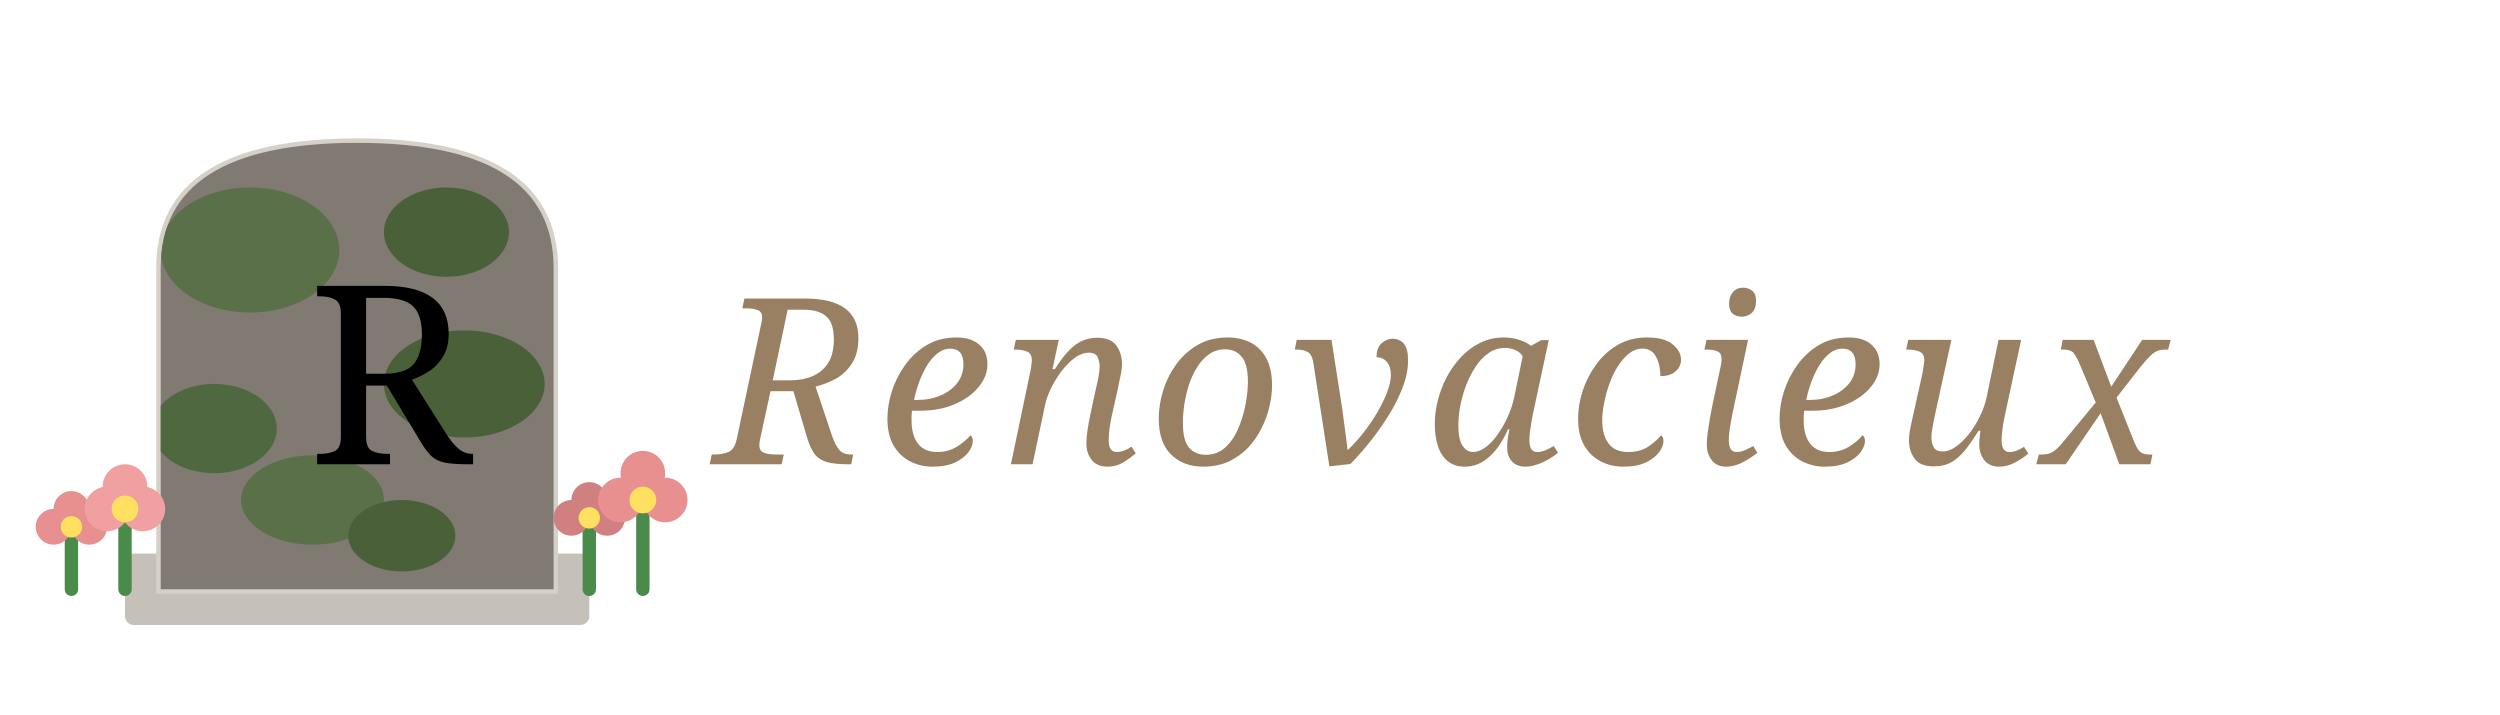
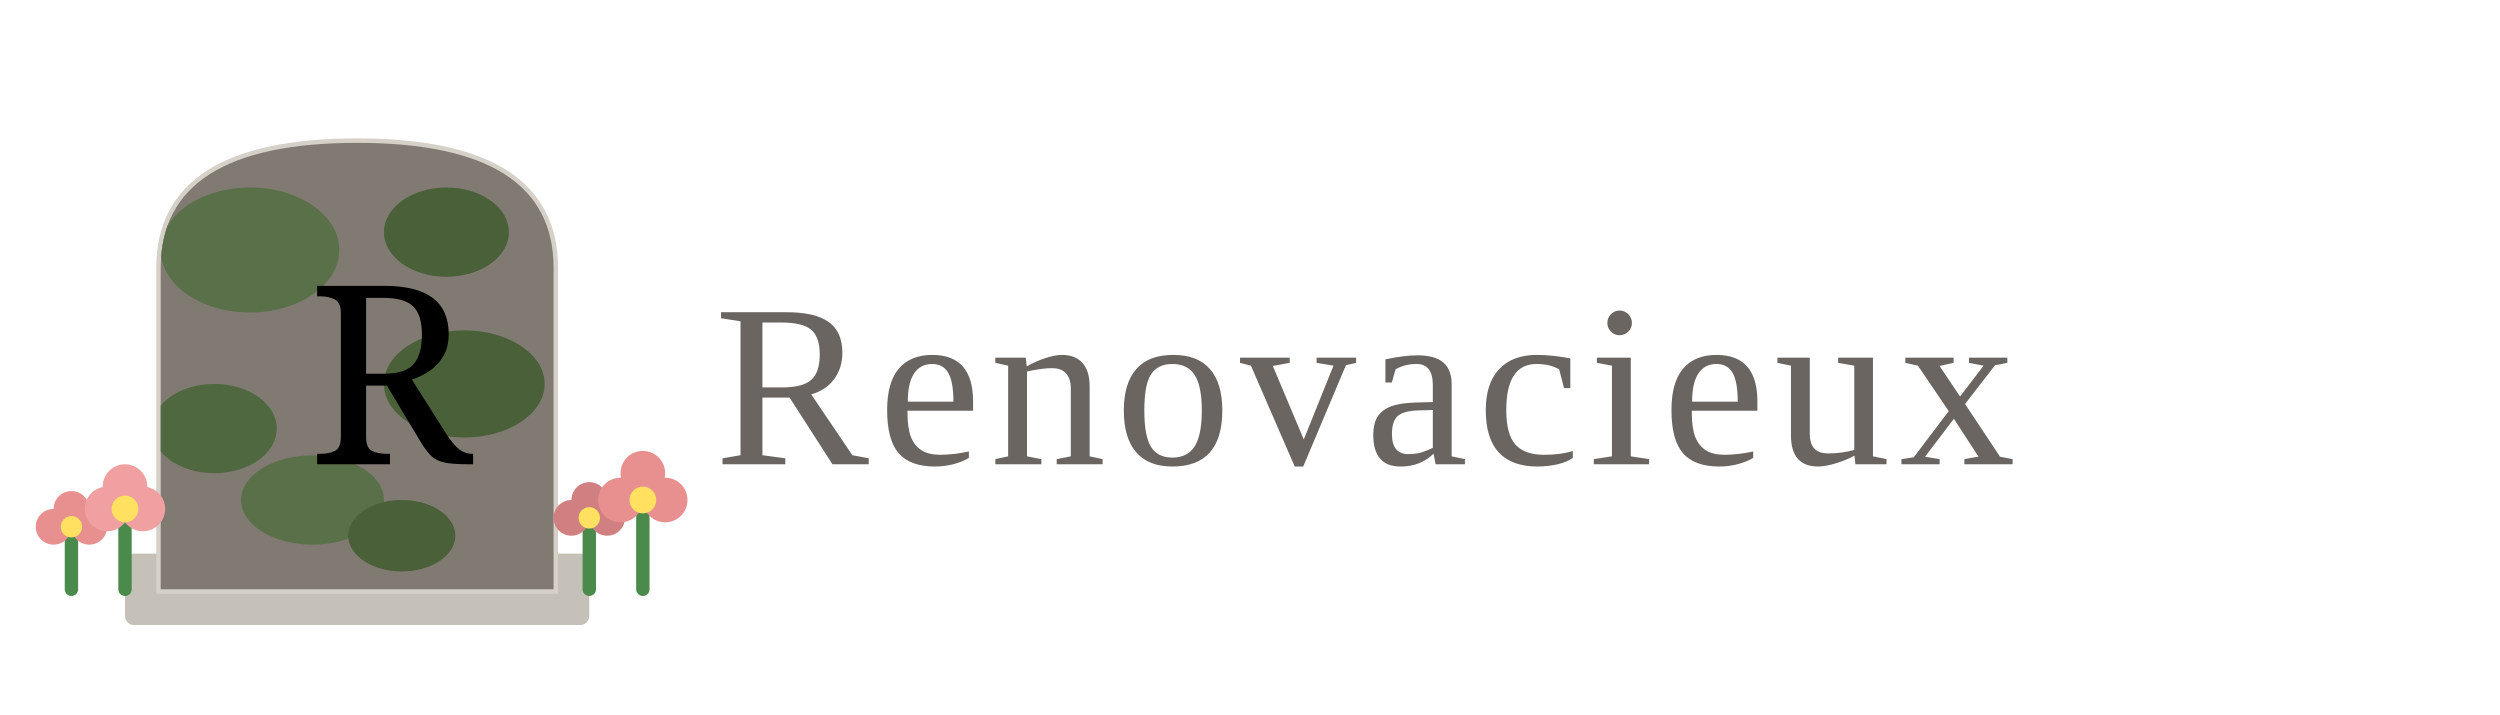
<svg xmlns="http://www.w3.org/2000/svg" viewBox="0 0 280 80">
  <defs>
    <clipPath id="tombClip">
      <path d="M8 58 L8 22 Q8 8 30 8 Q52 8 52 22 L52 58 Z" />
    </clipPath>
    <linearGradient id="shine" x1="0%" y1="0%" x2="100%" y2="0%">
      <stop offset="0%" style="stop-color:rgba(255,255,255,0);" />
      <stop offset="50%" style="stop-color:rgba(255,255,255,0.95);" />
      <stop offset="100%" style="stop-color:rgba(255,255,255,0);" />
    </linearGradient>
    <clipPath id="textClip">
-       <text x="80" y="52" font-family="'Libre Baskerville', Georgia, serif" font-size="26" font-weight="400" font-style="italic" letter-spacing="1">Renovacieux</text>
+       <text x="80" y="52" font-family="Georgia, 'Times New Roman', serif" font-size="26" font-weight="400" letter-spacing="1">Renovacieux</text>
    </clipPath>
  </defs>
  <g transform="translate(10, 8)">
    <rect x="4" y="54" width="52" height="8" rx="1" fill="#C5C0B8" />
    <path d="M8 58 L8 22 Q8 8 30 8 Q52 8 52 22 L52 58 Z" fill="#E8E4DD" stroke="#D5D0C8" stroke-width="1" />
    <g clip-path="url(#tombClip)">
      <rect x="8" y="8" width="44" height="52" fill="#807A72">
        <animate attributeName="opacity" values="0;0;0.7;1;1;1;1;1;0;0" keyTimes="0;0.10;0.18;0.24;0.40;0.50;0.52;0.70;0.72;1" dur="16s" repeatCount="indefinite" />
      </rect>
      <g>
        <animate attributeName="opacity" values="0;0;0;0.7;1;1;1;1;0;0" keyTimes="0;0.22;0.30;0.36;0.42;0.50;0.52;0.70;0.72;1" dur="16s" repeatCount="indefinite" />
        <ellipse cx="18" cy="20" rx="10" ry="7" fill="#5A7048" />
        <ellipse cx="42" cy="35" rx="9" ry="6" fill="#4A6038" />
        <ellipse cx="25" cy="48" rx="8" ry="5" fill="#5A7048" />
        <ellipse cx="40" cy="18" rx="7" ry="5" fill="#4A6038" />
        <ellipse cx="14" cy="40" rx="7" ry="5" fill="#506840" />
        <ellipse cx="35" cy="52" rx="6" ry="4" fill="#4A6038" />
      </g>
    </g>
    <g clip-path="url(#tombClip)">
      <circle cx="20" cy="22" r="0" fill="#E8E4DD">
        <animate attributeName="r" values="0;0;0;14;16;16;0" keyTimes="0;0.52;0.55;0.58;0.72;0.73;1" dur="16s" repeatCount="indefinite" />
      </circle>
      <circle cx="40" cy="26" r="0" fill="#E8E4DD">
        <animate attributeName="r" values="0;0;0;0;14;16;0" keyTimes="0;0.52;0.58;0.60;0.65;0.73;1" dur="16s" repeatCount="indefinite" />
      </circle>
      <circle cx="30" cy="38" r="0" fill="#E8E4DD">
        <animate attributeName="r" values="0;0;0;0;0;14;0" keyTimes="0;0.52;0.62;0.64;0.66;0.73;1" dur="16s" repeatCount="indefinite" />
      </circle>
      <circle cx="16" cy="48" r="0" fill="#E8E4DD">
        <animate attributeName="r" values="0;0;0;0;0;12;0" keyTimes="0;0.52;0.66;0.68;0.69;0.73;1" dur="16s" repeatCount="indefinite" />
      </circle>
      <circle cx="44" cy="50" r="0" fill="#E8E4DD">
        <animate attributeName="r" values="0;0;0;0;0;10;0" keyTimes="0;0.52;0.68;0.70;0.71;0.73;1" dur="16s" repeatCount="indefinite" />
      </circle>
      <rect x="8" y="8" width="44" height="52" fill="#E8E4DD" opacity="0">
        <animate attributeName="opacity" values="0;0;0;1;1;0" keyTimes="0;0.70;0.72;0.73;0.75;1" dur="16s" repeatCount="indefinite" />
      </rect>
    </g>
    <g opacity="0">
      <animate attributeName="opacity" values="0;0;1;1;0;0" keyTimes="0;0.10;0.12;0.20;0.22;1" dur="16s" repeatCount="indefinite" />
      <line x1="15" y1="-5" x2="15" y2="2" stroke="#7AC0E0" stroke-width="2" stroke-linecap="round">
        <animate attributeName="y1" values="-5;65" dur="0.5s" repeatCount="indefinite" />
        <animate attributeName="y2" values="2;72" dur="0.5s" repeatCount="indefinite" />
      </line>
      <line x1="30" y1="-12" x2="30" y2="-5" stroke="#7AC0E0" stroke-width="2" stroke-linecap="round">
        <animate attributeName="y1" values="-12;58" dur="0.45s" repeatCount="indefinite" />
        <animate attributeName="y2" values="-5;65" dur="0.45s" repeatCount="indefinite" />
      </line>
      <line x1="45" y1="-8" x2="45" y2="-1" stroke="#7AC0E0" stroke-width="2" stroke-linecap="round">
        <animate attributeName="y1" values="-8;62" dur="0.52s" repeatCount="indefinite" />
        <animate attributeName="y2" values="-1;69" dur="0.52s" repeatCount="indefinite" />
      </line>
      <line x1="22" y1="-15" x2="22" y2="-8" stroke="#7AC0E0" stroke-width="2" stroke-linecap="round">
        <animate attributeName="y1" values="-15;55" dur="0.48s" repeatCount="indefinite" />
        <animate attributeName="y2" values="-8;62" dur="0.48s" repeatCount="indefinite" />
      </line>
    </g>
    <text x="30" y="44" text-anchor="middle" font-family="Georgia, serif" font-size="28" font-weight="400">
      <animate attributeName="fill" values="#5A554A;#5A554A;#7A756A;#7A756A;#5A554A;#4A4538;#4A4538;#5A554A" keyTimes="0;0.10;0.30;0.50;0.68;0.76;0.92;1" dur="16s" repeatCount="indefinite" />
      R
    </text>
    <g opacity="0">
      <animate attributeName="opacity" values="0;0;1;1;0;0" keyTimes="0;0.51;0.52;0.71;0.72;1" dur="16s" repeatCount="indefinite" />
      <g>
        <animateTransform attributeName="transform" type="translate" values="20,22; 20,22; 40,26; 40,26; 30,38; 30,38; 16,48; 16,48; 44,50; 44,50; 20,22" keyTimes="0; 0.15; 0.20; 0.35; 0.40; 0.55; 0.60; 0.75; 0.80; 0.95; 1" dur="3.2s" repeatCount="indefinite" />
        <g>
          <animateTransform attributeName="transform" type="translate" values="0,0; 3,1; -2,3; 2,-1; -2,2; 0,0" dur="0.25s" repeatCount="indefinite" additive="sum" />
        </g>
        <rect x="-8" y="-6" width="16" height="12" rx="3" fill="#F5E060" stroke="#D5C040" stroke-width="1.5" />
        <circle cx="-4" cy="-2" r="2" fill="#D0B030" />
        <circle cx="3" cy="1" r="1.5" fill="#D0B030" />
        <circle cx="-2" cy="3" r="1.5" fill="#D0B030" />
        <g opacity="0.7">
          <circle cx="-12" cy="-2" r="2.5" fill="#E8F8FF" stroke="#B0E0F0" stroke-width="0.5">
            <animate attributeName="cy" values="-2;-10;-2" dur="0.7s" repeatCount="indefinite" />
            <animate attributeName="opacity" values="0.7;0.2;0.7" dur="0.7s" repeatCount="indefinite" />
          </circle>
          <circle cx="12" cy="0" r="2" fill="#E8F8FF" stroke="#B0E0F0" stroke-width="0.5">
            <animate attributeName="cy" values="0;-7;0" dur="0.5s" repeatCount="indefinite" />
          </circle>
          <circle cx="0" cy="-10" r="1.5" fill="#E8F8FF" stroke="#B0E0F0" stroke-width="0.5">
            <animate attributeName="cy" values="-10;-16;-10" dur="0.6s" repeatCount="indefinite" />
          </circle>
        </g>
      </g>
    </g>
    <rect x="-20" y="5" width="30" height="55" fill="url(#shine)" clip-path="url(#tombClip)" opacity="0">
      <animate attributeName="opacity" values="0;0;1;1;0;0" keyTimes="0;0.76;0.78;0.86;0.88;1" dur="16s" repeatCount="indefinite" />
      <animate attributeName="x" values="-20;-20;-20;60;60;-20" keyTimes="0;0.76;0.78;0.88;0.90;1" dur="16s" repeatCount="indefinite" />
    </rect>
    <g opacity="0">
      <animate attributeName="opacity" values="0;0;1;1;0;0" keyTimes="0;0.86;0.88;0.95;0.97;1" dur="16s" repeatCount="indefinite" />
      <circle cx="16" cy="18" r="3" fill="#FFD700" />
      <circle cx="44" cy="30" r="2.5" fill="#FFD700" />
      <circle cx="30" cy="48" r="2" fill="#FFD700" />
    </g>
    <g transform="translate(-2, 52)">
      <line x1="0" y1="6" x2="0" y2="0" stroke="#4A8A4A" stroke-width="1.5" stroke-linecap="round">
        <animate attributeName="opacity" values="1;1;0.5;0;0;0;0;1" keyTimes="0;0.05;0.10;0.16;0.50;0.95;0.98;1" dur="16s" repeatCount="indefinite" />
      </line>
      <g>
        <animate attributeName="opacity" values="1;1;0.4;0;0;0;0;1" keyTimes="0;0.04;0.10;0.16;0.50;0.95;0.98;1" dur="16s" repeatCount="indefinite" />
        <animate attributeName="transform" values="translate(0,0);translate(0,0);translate(0,0);translate(0,20)" keyTimes="0;0.10;0.14;0.18" dur="16s" repeatCount="indefinite" />
        <circle cx="-2" cy="-1" r="2" fill="#E89090" />
        <circle cx="2" cy="-1" r="2" fill="#E89090" />
        <circle cx="0" cy="-3" r="2" fill="#E89090" />
        <circle cx="0" cy="-1" r="1.2" fill="#FFE060" />
      </g>
    </g>
    <g transform="translate(4, 50)">
      <line x1="0" y1="8" x2="0" y2="0" stroke="#4A8A4A" stroke-width="1.5" stroke-linecap="round">
        <animate attributeName="opacity" values="1;1;0.5;0;0;0;0;1" keyTimes="0;0.06;0.11;0.17;0.50;0.95;0.98;1" dur="16s" repeatCount="indefinite" />
      </line>
      <g>
        <animate attributeName="opacity" values="1;1;0.4;0;0;0;0;1" keyTimes="0;0.05;0.11;0.17;0.50;0.95;0.98;1" dur="16s" repeatCount="indefinite" />
        <animate attributeName="transform" values="translate(0,0);translate(0,0);translate(0,0);translate(0,22)" keyTimes="0;0.11;0.15;0.19" dur="16s" repeatCount="indefinite" />
        <circle cx="-2" cy="-1" r="2.5" fill="#F0A0A0" />
        <circle cx="2" cy="-1" r="2.5" fill="#F0A0A0" />
        <circle cx="0" cy="-3.5" r="2.5" fill="#F0A0A0" />
        <circle cx="0" cy="-1" r="1.5" fill="#FFE060" />
      </g>
    </g>
    <g transform="translate(56, 51)">
      <line x1="0" y1="7" x2="0" y2="0" stroke="#4A8A4A" stroke-width="1.5" stroke-linecap="round">
        <animate attributeName="opacity" values="1;1;0.5;0;0;0;0;1" keyTimes="0;0.05;0.10;0.16;0.50;0.95;0.98;1" dur="16s" repeatCount="indefinite" />
      </line>
      <g>
        <animate attributeName="opacity" values="1;1;0.4;0;0;0;0;1" keyTimes="0;0.04;0.10;0.16;0.50;0.95;0.98;1" dur="16s" repeatCount="indefinite" />
        <animate attributeName="transform" values="translate(0,0);translate(0,0);translate(0,0);translate(0,20)" keyTimes="0;0.10;0.14;0.18" dur="16s" repeatCount="indefinite" />
        <circle cx="-2" cy="-1" r="2" fill="#D08080" />
        <circle cx="2" cy="-1" r="2" fill="#D08080" />
        <circle cx="0" cy="-3" r="2" fill="#D08080" />
        <circle cx="0" cy="-1" r="1.2" fill="#FFE060" />
      </g>
    </g>
    <g transform="translate(62, 49)">
      <line x1="0" y1="9" x2="0" y2="0" stroke="#4A8A4A" stroke-width="1.5" stroke-linecap="round">
        <animate attributeName="opacity" values="1;1;0.5;0;0;0;0;1" keyTimes="0;0.07;0.12;0.18;0.50;0.95;0.98;1" dur="16s" repeatCount="indefinite" />
      </line>
      <g>
        <animate attributeName="opacity" values="1;1;0.4;0;0;0;0;1" keyTimes="0;0.06;0.12;0.18;0.50;0.95;0.98;1" dur="16s" repeatCount="indefinite" />
        <animate attributeName="transform" values="translate(0,0);translate(0,0);translate(0,0);translate(0,24)" keyTimes="0;0.12;0.16;0.20" dur="16s" repeatCount="indefinite" />
        <circle cx="-2.5" cy="-1" r="2.5" fill="#E89090" />
        <circle cx="2.5" cy="-1" r="2.5" fill="#E89090" />
        <circle cx="0" cy="-4" r="2.5" fill="#E89090" />
        <circle cx="0" cy="-1" r="1.5" fill="#FFE060" />
      </g>
    </g>
  </g>
-   <text x="80" y="52" font-family="'Libre Baskerville', Georgia, serif" font-size="26" font-weight="400" font-style="italic" fill="#9A8062" letter-spacing="1">Renovacieux</text>
+   <text x="80" y="52" font-family="Georgia, 'Times New Roman', serif" font-size="26" font-weight="400" fill="#6A6560" letter-spacing="1">Renovacieux</text>
  <rect x="60" y="20" width="50" height="50" fill="url(#shine)" clip-path="url(#textClip)" opacity="0">
    <animate attributeName="opacity" values="0;0;1;1;0;0" keyTimes="0;0.86;0.88;0.94;0.96;1" dur="16s" repeatCount="indefinite" />
    <animate attributeName="x" values="60;60;60;240;240;60" keyTimes="0;0.86;0.88;0.96;0.98;1" dur="16s" repeatCount="indefinite" />
  </rect>
</svg>
